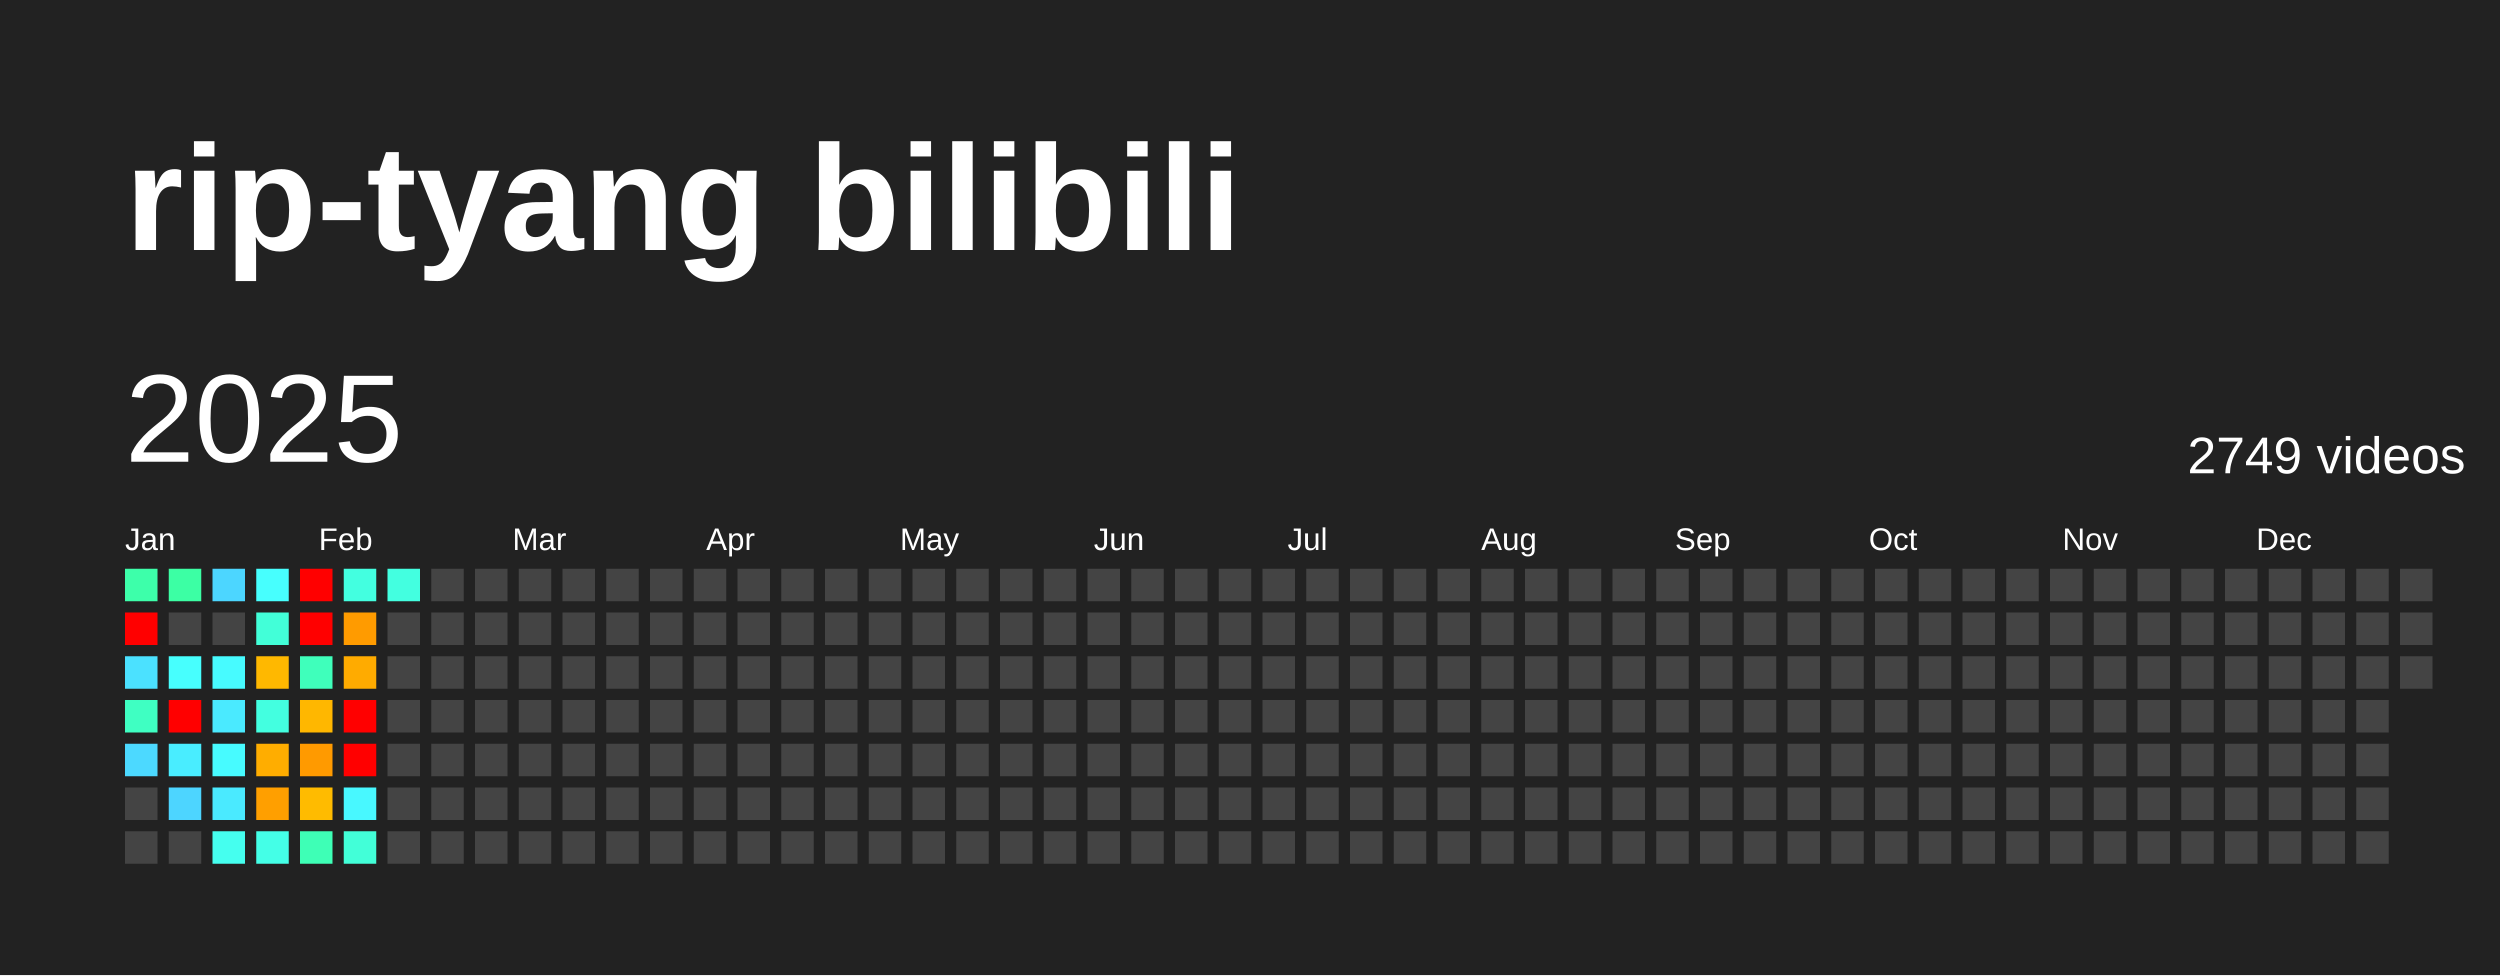
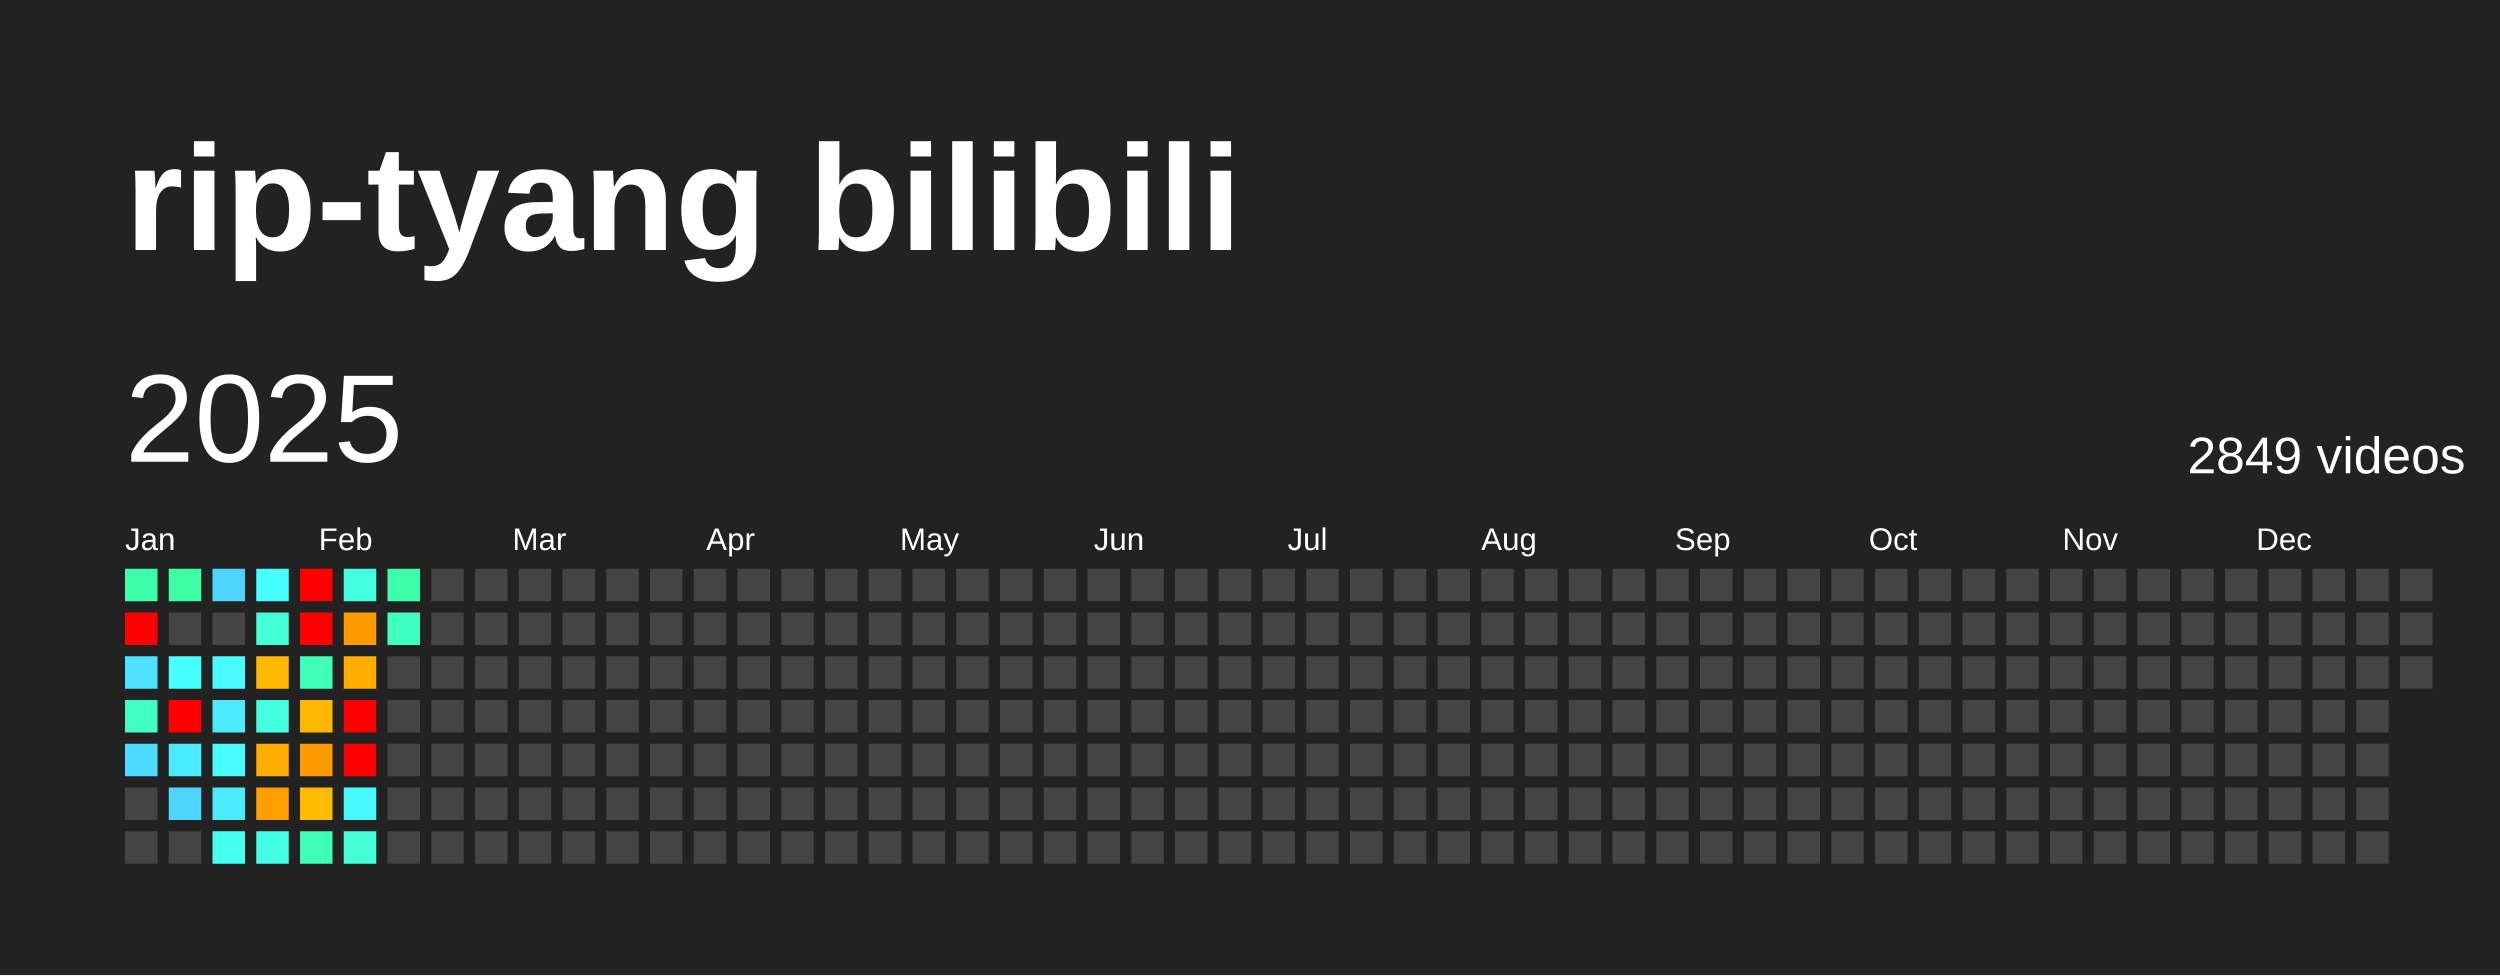
<svg xmlns="http://www.w3.org/2000/svg" baseProfile="full" height="78mm" version="1.1" viewBox="0,0,200,78" width="200mm">
  <defs />
  <rect fill="#222222" height="78" width="200" x="0" y="0" />
  <text fill="#FFFFFF" style="font-size:12px; font-family:Arial; font-weight:bold;" x="10" y="20">rip-tyang bilibili</text>
  <text dominant-baseline="hanging" fill="#FFFFFF" style="font-size:10.0px; font-family:Arial;" x="10" y="30">2025</text>
-   <text dominant-baseline="hanging" fill="#FFFFFF" style="font-size:4.125px; font-family:Arial;" x="175" y="35">2749 videos</text>
+   <text dominant-baseline="hanging" fill="#FFFFFF" style="font-size:4.125px; font-family:Arial;" x="175" y="35">2849 videos</text>
  <text fill="#FFFFFF" style="font-size:2.5px; font-family:Arial" x="10.0" y="44">Jan</text>
  <text fill="#FFFFFF" style="font-size:2.5px; font-family:Arial" x="25.5" y="44">Feb</text>
  <text fill="#FFFFFF" style="font-size:2.5px; font-family:Arial" x="41.0" y="44">Mar</text>
  <text fill="#FFFFFF" style="font-size:2.5px; font-family:Arial" x="56.5" y="44">Apr</text>
  <text fill="#FFFFFF" style="font-size:2.5px; font-family:Arial" x="72.0" y="44">May</text>
  <text fill="#FFFFFF" style="font-size:2.5px; font-family:Arial" x="87.5" y="44">Jun</text>
  <text fill="#FFFFFF" style="font-size:2.5px; font-family:Arial" x="103.0" y="44">Jul</text>
  <text fill="#FFFFFF" style="font-size:2.5px; font-family:Arial" x="118.5" y="44">Aug</text>
  <text fill="#FFFFFF" style="font-size:2.5px; font-family:Arial" x="134.0" y="44">Sep</text>
  <text fill="#FFFFFF" style="font-size:2.5px; font-family:Arial" x="149.5" y="44">Oct</text>
  <text fill="#FFFFFF" style="font-size:2.5px; font-family:Arial" x="165.0" y="44">Nov</text>
  <text fill="#FFFFFF" style="font-size:2.5px; font-family:Arial" x="180.5" y="44">Dec</text>
  <rect fill="#3dffaa" height="2.6" width="2.6" x="10.0" y="45.5" />
  <rect fill="red" height="2.6" width="2.6" x="10.0" y="49.0" />
  <rect fill="#4be1ff" height="2.6" width="2.6" x="10.0" y="52.5" />
  <rect fill="#3fffc2" height="2.6" width="2.6" x="10.0" y="56.0" />
  <rect fill="#4cd9ff" height="2.6" width="2.6" x="10.0" y="59.5" />
  <rect fill="#444444" height="2.6" width="2.6" x="10.0" y="63.0" />
  <rect fill="#444444" height="2.6" width="2.6" x="10.0" y="66.5" />
  <rect fill="#3cffa4" height="2.6" width="2.6" x="13.5" y="45.5" />
  <rect fill="#444444" height="2.6" width="2.6" x="13.5" y="49.0" />
  <rect fill="#47fffe" height="2.6" width="2.6" x="13.5" y="52.5" />
  <rect fill="red" height="2.6" width="2.6" x="13.5" y="56.0" />
  <rect fill="#49edff" height="2.6" width="2.6" x="13.5" y="59.5" />
  <rect fill="#4dd5ff" height="2.6" width="2.6" x="13.5" y="63.0" />
  <rect fill="#444444" height="2.6" width="2.6" x="13.5" y="66.5" />
  <rect fill="#4cd6ff" height="2.6" width="2.6" x="17.0" y="45.5" />
  <rect fill="#444444" height="2.6" width="2.6" x="17.0" y="49.0" />
  <rect fill="#47fbff" height="2.6" width="2.6" x="17.0" y="52.5" />
  <rect fill="#4aeaff" height="2.6" width="2.6" x="17.0" y="56.0" />
  <rect fill="#47fbff" height="2.6" width="2.6" x="17.0" y="59.5" />
  <rect fill="#4aeaff" height="2.6" width="2.6" x="17.0" y="63.0" />
  <rect fill="#45ffef" height="2.6" width="2.6" x="17.0" y="66.5" />
  <rect fill="#47fffe" height="2.6" width="2.6" x="20.5" y="45.5" />
  <rect fill="#42ffd8" height="2.6" width="2.6" x="20.5" y="49.0" />
  <rect fill="#ffb800" height="2.6" width="2.6" x="20.5" y="52.5" />
  <rect fill="#43ffe0" height="2.6" width="2.6" x="20.5" y="56.0" />
  <rect fill="#ffad00" height="2.6" width="2.6" x="20.5" y="59.5" />
  <rect fill="#ff9f00" height="2.6" width="2.6" x="20.5" y="63.0" />
  <rect fill="#44ffe7" height="2.6" width="2.6" x="20.5" y="66.5" />
  <rect fill="red" height="2.6" width="2.6" x="24.0" y="45.5" />
  <rect fill="red" height="2.6" width="2.6" x="24.0" y="49.0" />
  <rect fill="#3fffbb" height="2.6" width="2.6" x="24.0" y="52.5" />
  <rect fill="#ffb700" height="2.6" width="2.6" x="24.0" y="56.0" />
  <rect fill="#ff9a00" height="2.6" width="2.6" x="24.0" y="59.5" />
  <rect fill="#ffbb00" height="2.6" width="2.6" x="24.0" y="63.0" />
  <rect fill="#3effb6" height="2.6" width="2.6" x="24.0" y="66.5" />
  <rect fill="#43ffe0" height="2.6" width="2.6" x="27.5" y="45.5" />
  <rect fill="#ff9b00" height="2.6" width="2.6" x="27.5" y="49.0" />
  <rect fill="#ffab00" height="2.6" width="2.6" x="27.5" y="52.5" />
  <rect fill="red" height="2.6" width="2.6" x="27.5" y="56.0" />
  <rect fill="red" height="2.6" width="2.6" x="27.5" y="59.5" />
  <rect fill="#48f8ff" height="2.6" width="2.6" x="27.5" y="63.0" />
  <rect fill="#42ffd8" height="2.6" width="2.6" x="27.5" y="66.5" />
-   <rect fill="#43ffe0" height="2.6" width="2.6" x="31.0" y="45.5" />
-   <rect fill="#444444" height="2.6" width="2.6" x="31.0" y="49.0" />
+   <rect fill="#3dffaa" height="2.6" width="2.6" x="31.0" y="45.5" />
+   <rect fill="#3fffc0" height="2.6" width="2.6" x="31.0" y="49.0" />
  <rect fill="#444444" height="2.6" width="2.6" x="31.0" y="52.5" />
  <rect fill="#444444" height="2.6" width="2.6" x="31.0" y="56.0" />
  <rect fill="#444444" height="2.6" width="2.6" x="31.0" y="59.5" />
  <rect fill="#444444" height="2.6" width="2.6" x="31.0" y="63.0" />
  <rect fill="#444444" height="2.6" width="2.6" x="31.0" y="66.5" />
  <rect fill="#444444" height="2.6" width="2.6" x="34.5" y="45.5" />
  <rect fill="#444444" height="2.6" width="2.6" x="34.5" y="49.0" />
  <rect fill="#444444" height="2.6" width="2.6" x="34.5" y="52.5" />
  <rect fill="#444444" height="2.6" width="2.6" x="34.5" y="56.0" />
  <rect fill="#444444" height="2.6" width="2.6" x="34.5" y="59.5" />
  <rect fill="#444444" height="2.6" width="2.6" x="34.5" y="63.0" />
  <rect fill="#444444" height="2.6" width="2.6" x="34.5" y="66.5" />
  <rect fill="#444444" height="2.6" width="2.6" x="38.0" y="45.5" />
  <rect fill="#444444" height="2.6" width="2.6" x="38.0" y="49.0" />
  <rect fill="#444444" height="2.6" width="2.6" x="38.0" y="52.5" />
  <rect fill="#444444" height="2.6" width="2.6" x="38.0" y="56.0" />
  <rect fill="#444444" height="2.6" width="2.6" x="38.0" y="59.5" />
  <rect fill="#444444" height="2.6" width="2.6" x="38.0" y="63.0" />
  <rect fill="#444444" height="2.6" width="2.6" x="38.0" y="66.5" />
  <rect fill="#444444" height="2.6" width="2.6" x="41.5" y="45.5" />
  <rect fill="#444444" height="2.6" width="2.6" x="41.5" y="49.0" />
  <rect fill="#444444" height="2.6" width="2.6" x="41.5" y="52.5" />
  <rect fill="#444444" height="2.6" width="2.6" x="41.5" y="56.0" />
  <rect fill="#444444" height="2.6" width="2.6" x="41.5" y="59.5" />
  <rect fill="#444444" height="2.6" width="2.6" x="41.5" y="63.0" />
  <rect fill="#444444" height="2.6" width="2.6" x="41.5" y="66.5" />
  <rect fill="#444444" height="2.6" width="2.6" x="45.0" y="45.5" />
  <rect fill="#444444" height="2.6" width="2.6" x="45.0" y="49.0" />
  <rect fill="#444444" height="2.6" width="2.6" x="45.0" y="52.5" />
  <rect fill="#444444" height="2.6" width="2.6" x="45.0" y="56.0" />
  <rect fill="#444444" height="2.6" width="2.6" x="45.0" y="59.5" />
  <rect fill="#444444" height="2.6" width="2.6" x="45.0" y="63.0" />
  <rect fill="#444444" height="2.6" width="2.6" x="45.0" y="66.5" />
  <rect fill="#444444" height="2.6" width="2.6" x="48.5" y="45.5" />
  <rect fill="#444444" height="2.6" width="2.6" x="48.5" y="49.0" />
  <rect fill="#444444" height="2.6" width="2.6" x="48.5" y="52.5" />
  <rect fill="#444444" height="2.6" width="2.6" x="48.5" y="56.0" />
  <rect fill="#444444" height="2.6" width="2.6" x="48.5" y="59.5" />
  <rect fill="#444444" height="2.6" width="2.6" x="48.5" y="63.0" />
  <rect fill="#444444" height="2.6" width="2.6" x="48.5" y="66.5" />
  <rect fill="#444444" height="2.6" width="2.6" x="52.0" y="45.5" />
  <rect fill="#444444" height="2.6" width="2.6" x="52.0" y="49.0" />
  <rect fill="#444444" height="2.6" width="2.6" x="52.0" y="52.5" />
  <rect fill="#444444" height="2.6" width="2.6" x="52.0" y="56.0" />
  <rect fill="#444444" height="2.6" width="2.6" x="52.0" y="59.5" />
  <rect fill="#444444" height="2.6" width="2.6" x="52.0" y="63.0" />
  <rect fill="#444444" height="2.6" width="2.6" x="52.0" y="66.5" />
  <rect fill="#444444" height="2.6" width="2.6" x="55.5" y="45.5" />
  <rect fill="#444444" height="2.6" width="2.6" x="55.5" y="49.0" />
  <rect fill="#444444" height="2.6" width="2.6" x="55.5" y="52.5" />
  <rect fill="#444444" height="2.6" width="2.6" x="55.5" y="56.0" />
  <rect fill="#444444" height="2.6" width="2.6" x="55.5" y="59.5" />
  <rect fill="#444444" height="2.6" width="2.6" x="55.5" y="63.0" />
  <rect fill="#444444" height="2.6" width="2.6" x="55.5" y="66.5" />
  <rect fill="#444444" height="2.6" width="2.6" x="59.0" y="45.5" />
  <rect fill="#444444" height="2.6" width="2.6" x="59.0" y="49.0" />
  <rect fill="#444444" height="2.6" width="2.6" x="59.0" y="52.5" />
  <rect fill="#444444" height="2.6" width="2.6" x="59.0" y="56.0" />
  <rect fill="#444444" height="2.6" width="2.6" x="59.0" y="59.5" />
  <rect fill="#444444" height="2.6" width="2.6" x="59.0" y="63.0" />
  <rect fill="#444444" height="2.6" width="2.6" x="59.0" y="66.5" />
  <rect fill="#444444" height="2.6" width="2.6" x="62.5" y="45.5" />
  <rect fill="#444444" height="2.6" width="2.6" x="62.5" y="49.0" />
  <rect fill="#444444" height="2.6" width="2.6" x="62.5" y="52.5" />
  <rect fill="#444444" height="2.6" width="2.6" x="62.5" y="56.0" />
  <rect fill="#444444" height="2.6" width="2.6" x="62.5" y="59.5" />
  <rect fill="#444444" height="2.6" width="2.6" x="62.5" y="63.0" />
  <rect fill="#444444" height="2.6" width="2.6" x="62.5" y="66.5" />
  <rect fill="#444444" height="2.6" width="2.6" x="66.0" y="45.5" />
  <rect fill="#444444" height="2.6" width="2.6" x="66.0" y="49.0" />
  <rect fill="#444444" height="2.6" width="2.6" x="66.0" y="52.5" />
  <rect fill="#444444" height="2.6" width="2.6" x="66.0" y="56.0" />
  <rect fill="#444444" height="2.6" width="2.6" x="66.0" y="59.5" />
  <rect fill="#444444" height="2.6" width="2.6" x="66.0" y="63.0" />
  <rect fill="#444444" height="2.6" width="2.6" x="66.0" y="66.5" />
  <rect fill="#444444" height="2.6" width="2.6" x="69.5" y="45.5" />
  <rect fill="#444444" height="2.6" width="2.6" x="69.5" y="49.0" />
  <rect fill="#444444" height="2.6" width="2.6" x="69.5" y="52.5" />
  <rect fill="#444444" height="2.6" width="2.6" x="69.5" y="56.0" />
  <rect fill="#444444" height="2.6" width="2.6" x="69.5" y="59.5" />
  <rect fill="#444444" height="2.6" width="2.6" x="69.5" y="63.0" />
  <rect fill="#444444" height="2.6" width="2.6" x="69.5" y="66.5" />
  <rect fill="#444444" height="2.6" width="2.6" x="73.0" y="45.5" />
  <rect fill="#444444" height="2.6" width="2.6" x="73.0" y="49.0" />
  <rect fill="#444444" height="2.6" width="2.6" x="73.0" y="52.5" />
  <rect fill="#444444" height="2.6" width="2.6" x="73.0" y="56.0" />
  <rect fill="#444444" height="2.6" width="2.6" x="73.0" y="59.5" />
  <rect fill="#444444" height="2.6" width="2.6" x="73.0" y="63.0" />
  <rect fill="#444444" height="2.6" width="2.6" x="73.0" y="66.5" />
  <rect fill="#444444" height="2.6" width="2.6" x="76.5" y="45.5" />
  <rect fill="#444444" height="2.6" width="2.6" x="76.5" y="49.0" />
  <rect fill="#444444" height="2.6" width="2.6" x="76.5" y="52.5" />
  <rect fill="#444444" height="2.6" width="2.6" x="76.5" y="56.0" />
  <rect fill="#444444" height="2.6" width="2.6" x="76.5" y="59.5" />
  <rect fill="#444444" height="2.6" width="2.6" x="76.5" y="63.0" />
  <rect fill="#444444" height="2.6" width="2.6" x="76.5" y="66.5" />
  <rect fill="#444444" height="2.6" width="2.6" x="80.0" y="45.5" />
  <rect fill="#444444" height="2.6" width="2.6" x="80.0" y="49.0" />
  <rect fill="#444444" height="2.6" width="2.6" x="80.0" y="52.5" />
  <rect fill="#444444" height="2.6" width="2.6" x="80.0" y="56.0" />
  <rect fill="#444444" height="2.6" width="2.6" x="80.0" y="59.5" />
  <rect fill="#444444" height="2.6" width="2.6" x="80.0" y="63.0" />
  <rect fill="#444444" height="2.6" width="2.6" x="80.0" y="66.5" />
  <rect fill="#444444" height="2.6" width="2.6" x="83.5" y="45.5" />
  <rect fill="#444444" height="2.6" width="2.6" x="83.5" y="49.0" />
  <rect fill="#444444" height="2.6" width="2.6" x="83.5" y="52.5" />
  <rect fill="#444444" height="2.6" width="2.6" x="83.5" y="56.0" />
  <rect fill="#444444" height="2.6" width="2.6" x="83.5" y="59.5" />
  <rect fill="#444444" height="2.6" width="2.6" x="83.5" y="63.0" />
  <rect fill="#444444" height="2.6" width="2.6" x="83.5" y="66.5" />
  <rect fill="#444444" height="2.6" width="2.6" x="87.0" y="45.5" />
  <rect fill="#444444" height="2.6" width="2.6" x="87.0" y="49.0" />
  <rect fill="#444444" height="2.6" width="2.6" x="87.0" y="52.5" />
  <rect fill="#444444" height="2.6" width="2.6" x="87.0" y="56.0" />
  <rect fill="#444444" height="2.6" width="2.6" x="87.0" y="59.5" />
  <rect fill="#444444" height="2.6" width="2.6" x="87.0" y="63.0" />
  <rect fill="#444444" height="2.6" width="2.6" x="87.0" y="66.5" />
  <rect fill="#444444" height="2.6" width="2.6" x="90.5" y="45.5" />
  <rect fill="#444444" height="2.6" width="2.6" x="90.5" y="49.0" />
  <rect fill="#444444" height="2.6" width="2.6" x="90.5" y="52.5" />
  <rect fill="#444444" height="2.6" width="2.6" x="90.5" y="56.0" />
  <rect fill="#444444" height="2.6" width="2.6" x="90.5" y="59.5" />
  <rect fill="#444444" height="2.6" width="2.6" x="90.5" y="63.0" />
  <rect fill="#444444" height="2.6" width="2.6" x="90.5" y="66.5" />
  <rect fill="#444444" height="2.6" width="2.6" x="94.0" y="45.5" />
  <rect fill="#444444" height="2.6" width="2.6" x="94.0" y="49.0" />
  <rect fill="#444444" height="2.6" width="2.6" x="94.0" y="52.5" />
  <rect fill="#444444" height="2.6" width="2.6" x="94.0" y="56.0" />
  <rect fill="#444444" height="2.6" width="2.6" x="94.0" y="59.5" />
  <rect fill="#444444" height="2.6" width="2.6" x="94.0" y="63.0" />
  <rect fill="#444444" height="2.6" width="2.6" x="94.0" y="66.5" />
  <rect fill="#444444" height="2.6" width="2.6" x="97.5" y="45.5" />
  <rect fill="#444444" height="2.6" width="2.6" x="97.5" y="49.0" />
  <rect fill="#444444" height="2.6" width="2.6" x="97.5" y="52.5" />
  <rect fill="#444444" height="2.6" width="2.6" x="97.5" y="56.0" />
  <rect fill="#444444" height="2.6" width="2.6" x="97.5" y="59.5" />
  <rect fill="#444444" height="2.6" width="2.6" x="97.5" y="63.0" />
  <rect fill="#444444" height="2.6" width="2.6" x="97.5" y="66.5" />
  <rect fill="#444444" height="2.6" width="2.6" x="101.0" y="45.5" />
  <rect fill="#444444" height="2.6" width="2.6" x="101.0" y="49.0" />
  <rect fill="#444444" height="2.6" width="2.6" x="101.0" y="52.5" />
  <rect fill="#444444" height="2.6" width="2.6" x="101.0" y="56.0" />
  <rect fill="#444444" height="2.6" width="2.6" x="101.0" y="59.5" />
  <rect fill="#444444" height="2.6" width="2.6" x="101.0" y="63.0" />
  <rect fill="#444444" height="2.6" width="2.6" x="101.0" y="66.5" />
  <rect fill="#444444" height="2.6" width="2.6" x="104.5" y="45.5" />
  <rect fill="#444444" height="2.6" width="2.6" x="104.5" y="49.0" />
  <rect fill="#444444" height="2.6" width="2.6" x="104.5" y="52.5" />
  <rect fill="#444444" height="2.6" width="2.6" x="104.5" y="56.0" />
  <rect fill="#444444" height="2.6" width="2.6" x="104.5" y="59.5" />
  <rect fill="#444444" height="2.6" width="2.6" x="104.5" y="63.0" />
  <rect fill="#444444" height="2.6" width="2.6" x="104.5" y="66.5" />
  <rect fill="#444444" height="2.6" width="2.6" x="108.0" y="45.5" />
  <rect fill="#444444" height="2.6" width="2.6" x="108.0" y="49.0" />
  <rect fill="#444444" height="2.6" width="2.6" x="108.0" y="52.5" />
  <rect fill="#444444" height="2.6" width="2.6" x="108.0" y="56.0" />
  <rect fill="#444444" height="2.6" width="2.6" x="108.0" y="59.5" />
  <rect fill="#444444" height="2.6" width="2.6" x="108.0" y="63.0" />
  <rect fill="#444444" height="2.6" width="2.6" x="108.0" y="66.5" />
  <rect fill="#444444" height="2.6" width="2.6" x="111.5" y="45.5" />
  <rect fill="#444444" height="2.6" width="2.6" x="111.5" y="49.0" />
  <rect fill="#444444" height="2.6" width="2.6" x="111.5" y="52.5" />
  <rect fill="#444444" height="2.6" width="2.6" x="111.5" y="56.0" />
  <rect fill="#444444" height="2.6" width="2.6" x="111.5" y="59.5" />
  <rect fill="#444444" height="2.6" width="2.6" x="111.5" y="63.0" />
  <rect fill="#444444" height="2.6" width="2.6" x="111.5" y="66.5" />
  <rect fill="#444444" height="2.6" width="2.6" x="115.0" y="45.5" />
  <rect fill="#444444" height="2.6" width="2.6" x="115.0" y="49.0" />
  <rect fill="#444444" height="2.6" width="2.6" x="115.0" y="52.5" />
  <rect fill="#444444" height="2.6" width="2.6" x="115.0" y="56.0" />
  <rect fill="#444444" height="2.6" width="2.6" x="115.0" y="59.5" />
  <rect fill="#444444" height="2.6" width="2.6" x="115.0" y="63.0" />
  <rect fill="#444444" height="2.6" width="2.6" x="115.0" y="66.5" />
  <rect fill="#444444" height="2.6" width="2.6" x="118.5" y="45.5" />
  <rect fill="#444444" height="2.6" width="2.6" x="118.5" y="49.0" />
  <rect fill="#444444" height="2.6" width="2.6" x="118.5" y="52.5" />
  <rect fill="#444444" height="2.6" width="2.6" x="118.5" y="56.0" />
  <rect fill="#444444" height="2.6" width="2.6" x="118.5" y="59.5" />
  <rect fill="#444444" height="2.6" width="2.6" x="118.5" y="63.0" />
  <rect fill="#444444" height="2.6" width="2.6" x="118.5" y="66.5" />
  <rect fill="#444444" height="2.6" width="2.6" x="122.0" y="45.5" />
  <rect fill="#444444" height="2.6" width="2.6" x="122.0" y="49.0" />
  <rect fill="#444444" height="2.6" width="2.6" x="122.0" y="52.5" />
  <rect fill="#444444" height="2.6" width="2.6" x="122.0" y="56.0" />
  <rect fill="#444444" height="2.6" width="2.6" x="122.0" y="59.5" />
  <rect fill="#444444" height="2.6" width="2.6" x="122.0" y="63.0" />
  <rect fill="#444444" height="2.6" width="2.6" x="122.0" y="66.5" />
  <rect fill="#444444" height="2.6" width="2.6" x="125.5" y="45.5" />
  <rect fill="#444444" height="2.6" width="2.6" x="125.5" y="49.0" />
  <rect fill="#444444" height="2.6" width="2.6" x="125.5" y="52.5" />
  <rect fill="#444444" height="2.6" width="2.6" x="125.5" y="56.0" />
  <rect fill="#444444" height="2.6" width="2.6" x="125.5" y="59.5" />
  <rect fill="#444444" height="2.6" width="2.6" x="125.5" y="63.0" />
  <rect fill="#444444" height="2.6" width="2.6" x="125.5" y="66.5" />
  <rect fill="#444444" height="2.6" width="2.6" x="129.0" y="45.5" />
  <rect fill="#444444" height="2.6" width="2.6" x="129.0" y="49.0" />
  <rect fill="#444444" height="2.6" width="2.6" x="129.0" y="52.5" />
  <rect fill="#444444" height="2.6" width="2.6" x="129.0" y="56.0" />
  <rect fill="#444444" height="2.6" width="2.6" x="129.0" y="59.5" />
  <rect fill="#444444" height="2.6" width="2.6" x="129.0" y="63.0" />
  <rect fill="#444444" height="2.6" width="2.6" x="129.0" y="66.5" />
  <rect fill="#444444" height="2.6" width="2.6" x="132.5" y="45.5" />
  <rect fill="#444444" height="2.6" width="2.6" x="132.5" y="49.0" />
  <rect fill="#444444" height="2.6" width="2.6" x="132.5" y="52.5" />
  <rect fill="#444444" height="2.6" width="2.6" x="132.5" y="56.0" />
  <rect fill="#444444" height="2.6" width="2.6" x="132.5" y="59.5" />
  <rect fill="#444444" height="2.6" width="2.6" x="132.5" y="63.0" />
  <rect fill="#444444" height="2.6" width="2.6" x="132.5" y="66.5" />
  <rect fill="#444444" height="2.6" width="2.6" x="136.0" y="45.5" />
  <rect fill="#444444" height="2.6" width="2.6" x="136.0" y="49.0" />
  <rect fill="#444444" height="2.6" width="2.6" x="136.0" y="52.5" />
  <rect fill="#444444" height="2.6" width="2.6" x="136.0" y="56.0" />
  <rect fill="#444444" height="2.6" width="2.6" x="136.0" y="59.5" />
  <rect fill="#444444" height="2.6" width="2.6" x="136.0" y="63.0" />
  <rect fill="#444444" height="2.6" width="2.6" x="136.0" y="66.5" />
  <rect fill="#444444" height="2.6" width="2.6" x="139.5" y="45.5" />
  <rect fill="#444444" height="2.6" width="2.6" x="139.5" y="49.0" />
  <rect fill="#444444" height="2.6" width="2.6" x="139.5" y="52.5" />
  <rect fill="#444444" height="2.6" width="2.6" x="139.5" y="56.0" />
  <rect fill="#444444" height="2.6" width="2.6" x="139.5" y="59.5" />
  <rect fill="#444444" height="2.6" width="2.6" x="139.5" y="63.0" />
  <rect fill="#444444" height="2.6" width="2.6" x="139.5" y="66.5" />
  <rect fill="#444444" height="2.6" width="2.6" x="143.0" y="45.5" />
  <rect fill="#444444" height="2.6" width="2.6" x="143.0" y="49.0" />
  <rect fill="#444444" height="2.6" width="2.6" x="143.0" y="52.5" />
  <rect fill="#444444" height="2.6" width="2.6" x="143.0" y="56.0" />
  <rect fill="#444444" height="2.6" width="2.6" x="143.0" y="59.5" />
  <rect fill="#444444" height="2.6" width="2.6" x="143.0" y="63.0" />
  <rect fill="#444444" height="2.6" width="2.6" x="143.0" y="66.5" />
  <rect fill="#444444" height="2.6" width="2.6" x="146.5" y="45.5" />
  <rect fill="#444444" height="2.6" width="2.6" x="146.5" y="49.0" />
  <rect fill="#444444" height="2.6" width="2.6" x="146.5" y="52.5" />
  <rect fill="#444444" height="2.6" width="2.6" x="146.5" y="56.0" />
  <rect fill="#444444" height="2.6" width="2.6" x="146.5" y="59.5" />
  <rect fill="#444444" height="2.6" width="2.6" x="146.5" y="63.0" />
  <rect fill="#444444" height="2.6" width="2.6" x="146.5" y="66.5" />
  <rect fill="#444444" height="2.6" width="2.6" x="150.0" y="45.5" />
  <rect fill="#444444" height="2.6" width="2.6" x="150.0" y="49.0" />
  <rect fill="#444444" height="2.6" width="2.6" x="150.0" y="52.5" />
  <rect fill="#444444" height="2.6" width="2.6" x="150.0" y="56.0" />
  <rect fill="#444444" height="2.6" width="2.6" x="150.0" y="59.5" />
  <rect fill="#444444" height="2.6" width="2.6" x="150.0" y="63.0" />
  <rect fill="#444444" height="2.6" width="2.6" x="150.0" y="66.5" />
  <rect fill="#444444" height="2.6" width="2.6" x="153.5" y="45.5" />
  <rect fill="#444444" height="2.6" width="2.6" x="153.5" y="49.0" />
  <rect fill="#444444" height="2.6" width="2.6" x="153.5" y="52.5" />
  <rect fill="#444444" height="2.6" width="2.6" x="153.5" y="56.0" />
  <rect fill="#444444" height="2.6" width="2.6" x="153.5" y="59.5" />
  <rect fill="#444444" height="2.6" width="2.6" x="153.5" y="63.0" />
  <rect fill="#444444" height="2.6" width="2.6" x="153.5" y="66.5" />
  <rect fill="#444444" height="2.6" width="2.6" x="157.0" y="45.5" />
  <rect fill="#444444" height="2.6" width="2.6" x="157.0" y="49.0" />
  <rect fill="#444444" height="2.6" width="2.6" x="157.0" y="52.5" />
  <rect fill="#444444" height="2.6" width="2.6" x="157.0" y="56.0" />
  <rect fill="#444444" height="2.6" width="2.6" x="157.0" y="59.5" />
  <rect fill="#444444" height="2.6" width="2.6" x="157.0" y="63.0" />
  <rect fill="#444444" height="2.6" width="2.6" x="157.0" y="66.5" />
  <rect fill="#444444" height="2.6" width="2.6" x="160.5" y="45.5" />
  <rect fill="#444444" height="2.6" width="2.6" x="160.5" y="49.0" />
  <rect fill="#444444" height="2.6" width="2.6" x="160.5" y="52.5" />
  <rect fill="#444444" height="2.6" width="2.6" x="160.5" y="56.0" />
  <rect fill="#444444" height="2.6" width="2.6" x="160.5" y="59.5" />
  <rect fill="#444444" height="2.6" width="2.6" x="160.5" y="63.0" />
  <rect fill="#444444" height="2.6" width="2.6" x="160.5" y="66.5" />
  <rect fill="#444444" height="2.6" width="2.6" x="164.0" y="45.5" />
  <rect fill="#444444" height="2.6" width="2.6" x="164.0" y="49.0" />
  <rect fill="#444444" height="2.6" width="2.6" x="164.0" y="52.5" />
  <rect fill="#444444" height="2.6" width="2.6" x="164.0" y="56.0" />
  <rect fill="#444444" height="2.6" width="2.6" x="164.0" y="59.5" />
  <rect fill="#444444" height="2.6" width="2.6" x="164.0" y="63.0" />
  <rect fill="#444444" height="2.6" width="2.6" x="164.0" y="66.5" />
  <rect fill="#444444" height="2.6" width="2.6" x="167.5" y="45.5" />
  <rect fill="#444444" height="2.6" width="2.6" x="167.5" y="49.0" />
  <rect fill="#444444" height="2.6" width="2.6" x="167.5" y="52.5" />
  <rect fill="#444444" height="2.6" width="2.6" x="167.5" y="56.0" />
  <rect fill="#444444" height="2.6" width="2.6" x="167.5" y="59.5" />
  <rect fill="#444444" height="2.6" width="2.6" x="167.5" y="63.0" />
  <rect fill="#444444" height="2.6" width="2.6" x="167.5" y="66.5" />
  <rect fill="#444444" height="2.6" width="2.6" x="171.0" y="45.5" />
  <rect fill="#444444" height="2.6" width="2.6" x="171.0" y="49.0" />
  <rect fill="#444444" height="2.6" width="2.6" x="171.0" y="52.5" />
  <rect fill="#444444" height="2.6" width="2.6" x="171.0" y="56.0" />
  <rect fill="#444444" height="2.6" width="2.6" x="171.0" y="59.5" />
  <rect fill="#444444" height="2.6" width="2.6" x="171.0" y="63.0" />
  <rect fill="#444444" height="2.6" width="2.6" x="171.0" y="66.5" />
  <rect fill="#444444" height="2.6" width="2.6" x="174.5" y="45.5" />
  <rect fill="#444444" height="2.6" width="2.6" x="174.5" y="49.0" />
  <rect fill="#444444" height="2.6" width="2.6" x="174.5" y="52.5" />
  <rect fill="#444444" height="2.6" width="2.6" x="174.5" y="56.0" />
  <rect fill="#444444" height="2.6" width="2.6" x="174.5" y="59.5" />
  <rect fill="#444444" height="2.6" width="2.6" x="174.5" y="63.0" />
  <rect fill="#444444" height="2.6" width="2.6" x="174.5" y="66.5" />
  <rect fill="#444444" height="2.6" width="2.6" x="178.0" y="45.5" />
  <rect fill="#444444" height="2.6" width="2.6" x="178.0" y="49.0" />
  <rect fill="#444444" height="2.6" width="2.6" x="178.0" y="52.5" />
  <rect fill="#444444" height="2.6" width="2.6" x="178.0" y="56.0" />
  <rect fill="#444444" height="2.6" width="2.6" x="178.0" y="59.5" />
  <rect fill="#444444" height="2.6" width="2.6" x="178.0" y="63.0" />
  <rect fill="#444444" height="2.6" width="2.6" x="178.0" y="66.5" />
  <rect fill="#444444" height="2.6" width="2.6" x="181.5" y="45.5" />
  <rect fill="#444444" height="2.6" width="2.6" x="181.5" y="49.0" />
  <rect fill="#444444" height="2.6" width="2.6" x="181.5" y="52.5" />
  <rect fill="#444444" height="2.6" width="2.6" x="181.5" y="56.0" />
  <rect fill="#444444" height="2.6" width="2.6" x="181.5" y="59.5" />
  <rect fill="#444444" height="2.6" width="2.6" x="181.5" y="63.0" />
  <rect fill="#444444" height="2.6" width="2.6" x="181.5" y="66.5" />
  <rect fill="#444444" height="2.6" width="2.6" x="185.0" y="45.5" />
  <rect fill="#444444" height="2.6" width="2.6" x="185.0" y="49.0" />
  <rect fill="#444444" height="2.6" width="2.6" x="185.0" y="52.5" />
  <rect fill="#444444" height="2.6" width="2.6" x="185.0" y="56.0" />
  <rect fill="#444444" height="2.6" width="2.6" x="185.0" y="59.5" />
  <rect fill="#444444" height="2.6" width="2.6" x="185.0" y="63.0" />
  <rect fill="#444444" height="2.6" width="2.6" x="185.0" y="66.5" />
  <rect fill="#444444" height="2.6" width="2.6" x="188.5" y="45.5" />
  <rect fill="#444444" height="2.6" width="2.6" x="188.5" y="49.0" />
  <rect fill="#444444" height="2.6" width="2.6" x="188.5" y="52.5" />
  <rect fill="#444444" height="2.6" width="2.6" x="188.5" y="56.0" />
  <rect fill="#444444" height="2.6" width="2.6" x="188.5" y="59.5" />
  <rect fill="#444444" height="2.6" width="2.6" x="188.5" y="63.0" />
  <rect fill="#444444" height="2.6" width="2.6" x="188.5" y="66.5" />
  <rect fill="#444444" height="2.6" width="2.6" x="192.0" y="45.5" />
  <rect fill="#444444" height="2.6" width="2.6" x="192.0" y="49.0" />
  <rect fill="#444444" height="2.6" width="2.6" x="192.0" y="52.5" />
</svg>
